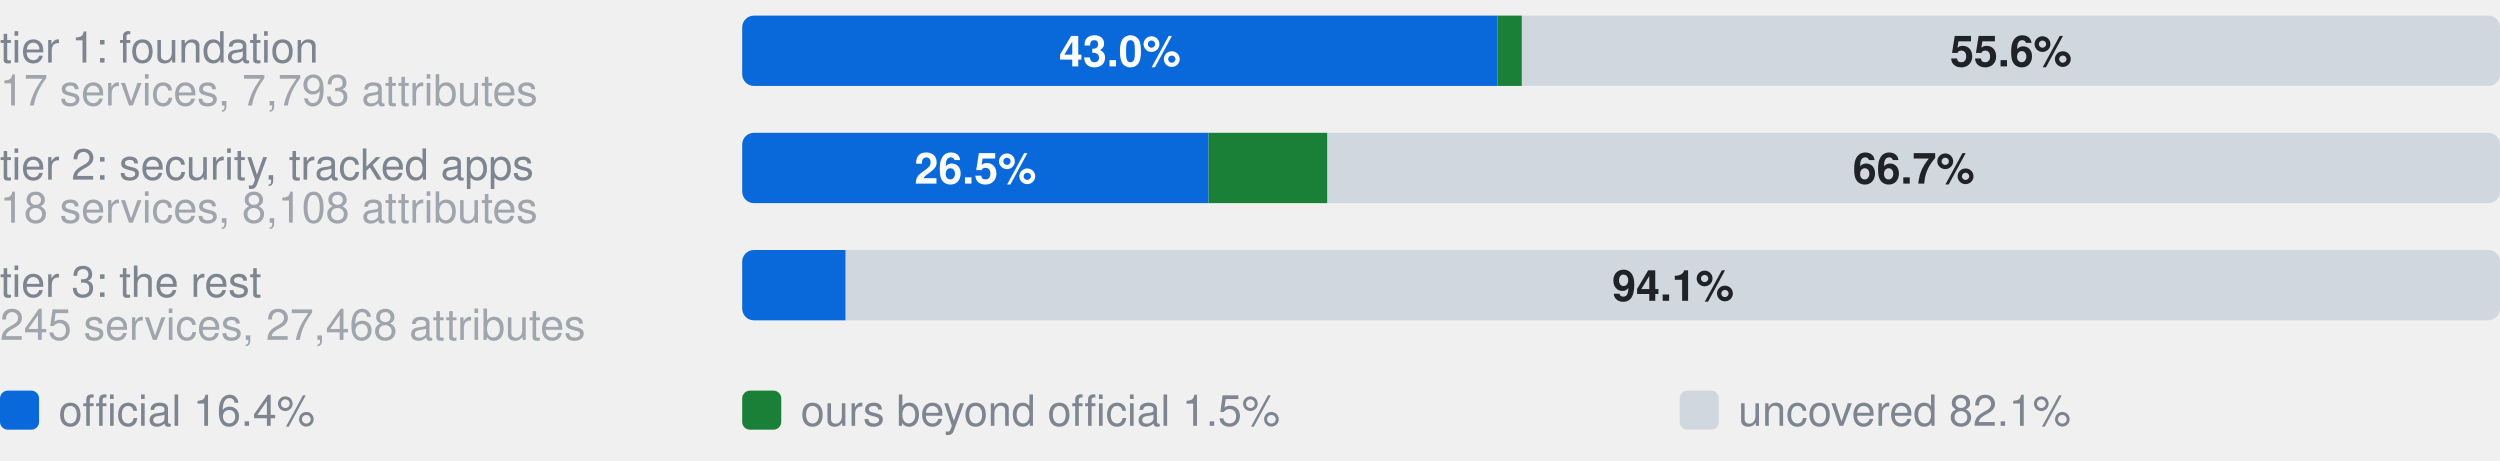
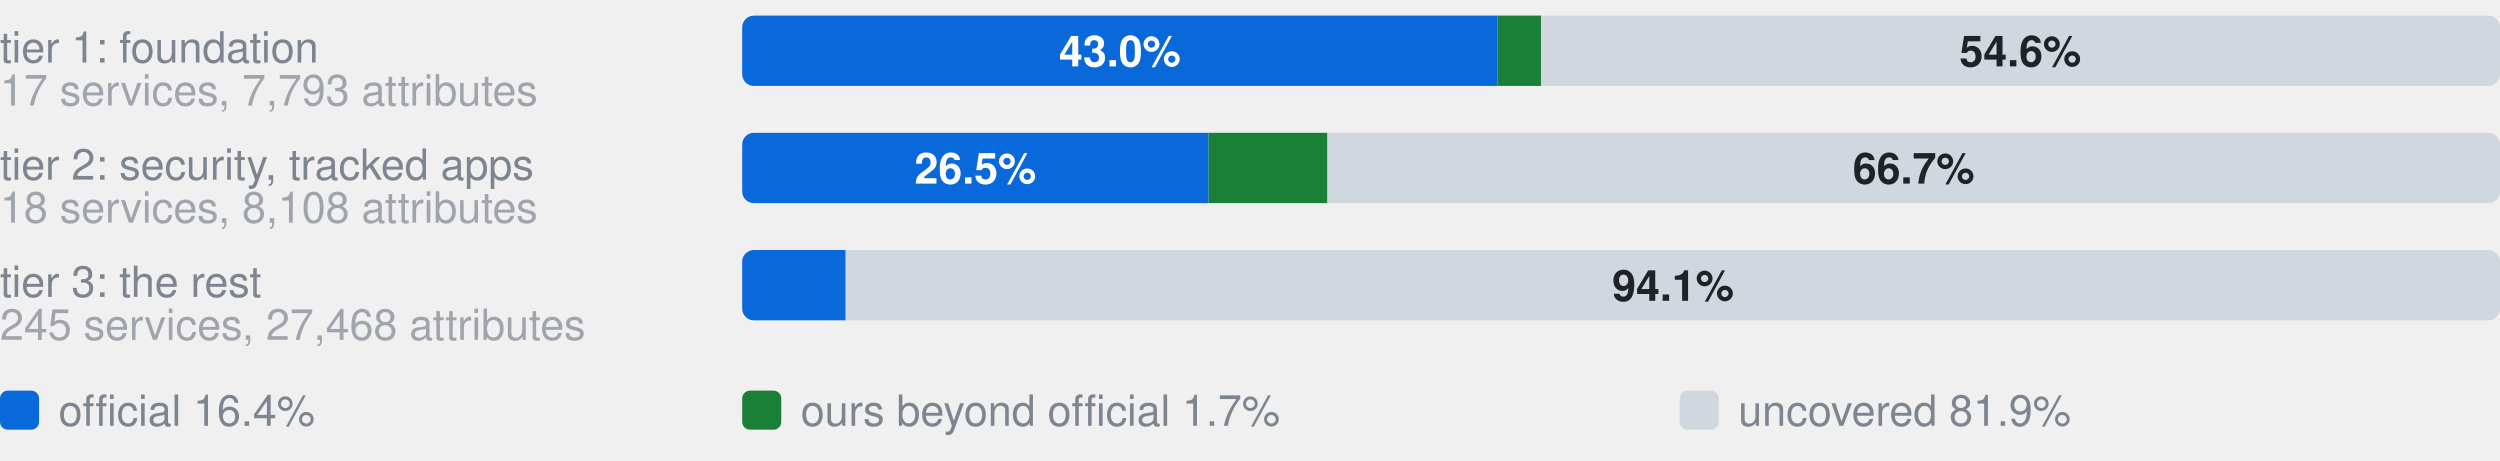
- <svg xmlns="http://www.w3.org/2000/svg" width="640" height="118" viewBox="0 0 640 118" role="img" aria-label="Coverage by tier. tier 1: foundation, 17 services, 7,793 attributes: 43.0% official, 1.4% ours beyond official, 55.6% uncovered, of 7793 attributes; tier 2: security, tracked apps, 18 services, 8,108 attributes: 26.5% official, 6.8% ours beyond official, 66.7% uncovered, of 8108 attributes; tier 3: the rest, 245 services, 27,468 attributes: 5.9% official, 0.0% ours beyond official, 94.1% uncovered, of 27468 attributes">
+ <svg xmlns="http://www.w3.org/2000/svg" width="640" height="118" viewBox="0 0 640 118" role="img" aria-label="Coverage by tier. tier 1: foundation, 17 services, 7,793 attributes: 43.0% official, 2.5% ours beyond official, 54.6% uncovered, of 7793 attributes; tier 2: security, tracked apps, 18 services, 8,108 attributes: 26.5% official, 6.8% ours beyond official, 66.7% uncovered, of 8108 attributes; tier 3: the rest, 245 services, 27,468 attributes: 5.9% official, 0.0% ours beyond official, 94.1% uncovered, of 27468 attributes">
  <style>text{font-family:-apple-system,BlinkMacSystemFont,"Segoe UI",Helvetica,Arial,sans-serif}.s{font-size:11px;font-weight:600}.t{font-size:11px;fill:#7d8590}.h{font-size:12px;font-weight:600;fill:#7d8590}</style>
  <text x="0" y="16.0" class="t">tier 1: foundation</text>
  <text x="0" y="27.0" class="t" opacity="0.7">17 services, 7,793 attributes</text>
  <clipPath id="g0">
    <rect x="190.0" y="4.0" width="450.0" height="18.0" rx="3" />
  </clipPath>
  <g clip-path="url(#g0)">
    <rect x="190.0" y="4.0" width="193.4" height="18.0" fill="#0969da" />
-     <rect x="383.4" y="4.0" width="6.2" height="18.0" fill="#1a7f37" />
-     <rect x="389.6" y="4.0" width="250.4" height="18.0" fill="#d0d7de" />
+     <rect x="383.4" y="4.0" width="11.1" height="18.0" fill="#1a7f37" />
+     <rect x="394.5" y="4.0" width="245.5" height="18.0" fill="#d0d7de" />
  </g>
  <text x="286.7" y="17.0" text-anchor="middle" fill="#fff" class="s">43.0%</text>
-   <text x="514.8" y="17.0" text-anchor="middle" fill="#1f2328" class="s">55.6%</text>
+   <text x="517.2" y="17.0" text-anchor="middle" fill="#1f2328" class="s">54.6%</text>
  <text x="0" y="46.0" class="t">tier 2: security, tracked apps</text>
  <text x="0" y="57.0" class="t" opacity="0.7">18 services, 8,108 attributes</text>
  <clipPath id="g1">
    <rect x="190.0" y="34.0" width="450.0" height="18.0" rx="3" />
  </clipPath>
  <g clip-path="url(#g1)">
    <rect x="190.0" y="34.0" width="119.4" height="18.0" fill="#0969da" />
    <rect x="309.4" y="34.0" width="30.4" height="18.0" fill="#1a7f37" />
    <rect x="339.9" y="34.0" width="300.1" height="18.0" fill="#d0d7de" />
  </g>
  <text x="249.7" y="47.0" text-anchor="middle" fill="#fff" class="s">26.5%</text>
  <text x="489.9" y="47.0" text-anchor="middle" fill="#1f2328" class="s">66.7%</text>
  <text x="0" y="76.0" class="t">tier 3: the rest</text>
  <text x="0" y="87.0" class="t" opacity="0.7">245 services, 27,468 attributes</text>
  <clipPath id="g2">
    <rect x="190.0" y="64.0" width="450.0" height="18.0" rx="3" />
  </clipPath>
  <g clip-path="url(#g2)">
    <rect x="190.0" y="64.0" width="26.5" height="18.0" fill="#0969da" />
    <rect x="216.5" y="64.0" width="0.0" height="18.0" fill="#1a7f37" />
    <rect x="216.5" y="64.0" width="423.5" height="18.0" fill="#d0d7de" />
  </g>
  <text x="428.3" y="77.0" text-anchor="middle" fill="#1f2328" class="s">94.1%</text>
  <rect x="0" y="100" width="10" height="10" rx="2" fill="#0969da" />
  <text x="15" y="109" class="t">official 16.4%</text>
  <rect x="190" y="100" width="10" height="10" rx="2" fill="#1a7f37" />
-   <text x="205" y="109" class="t">ours beyond official 1.5%</text>
+   <text x="205" y="109" class="t">ours beyond official 1.7%</text>
  <rect x="430" y="100" width="10" height="10" rx="2" fill="#d0d7de" />
-   <text x="445" y="109" class="t">uncovered 82.1%</text>
+   <text x="445" y="109" class="t">uncovered 81.9%</text>
</svg>
